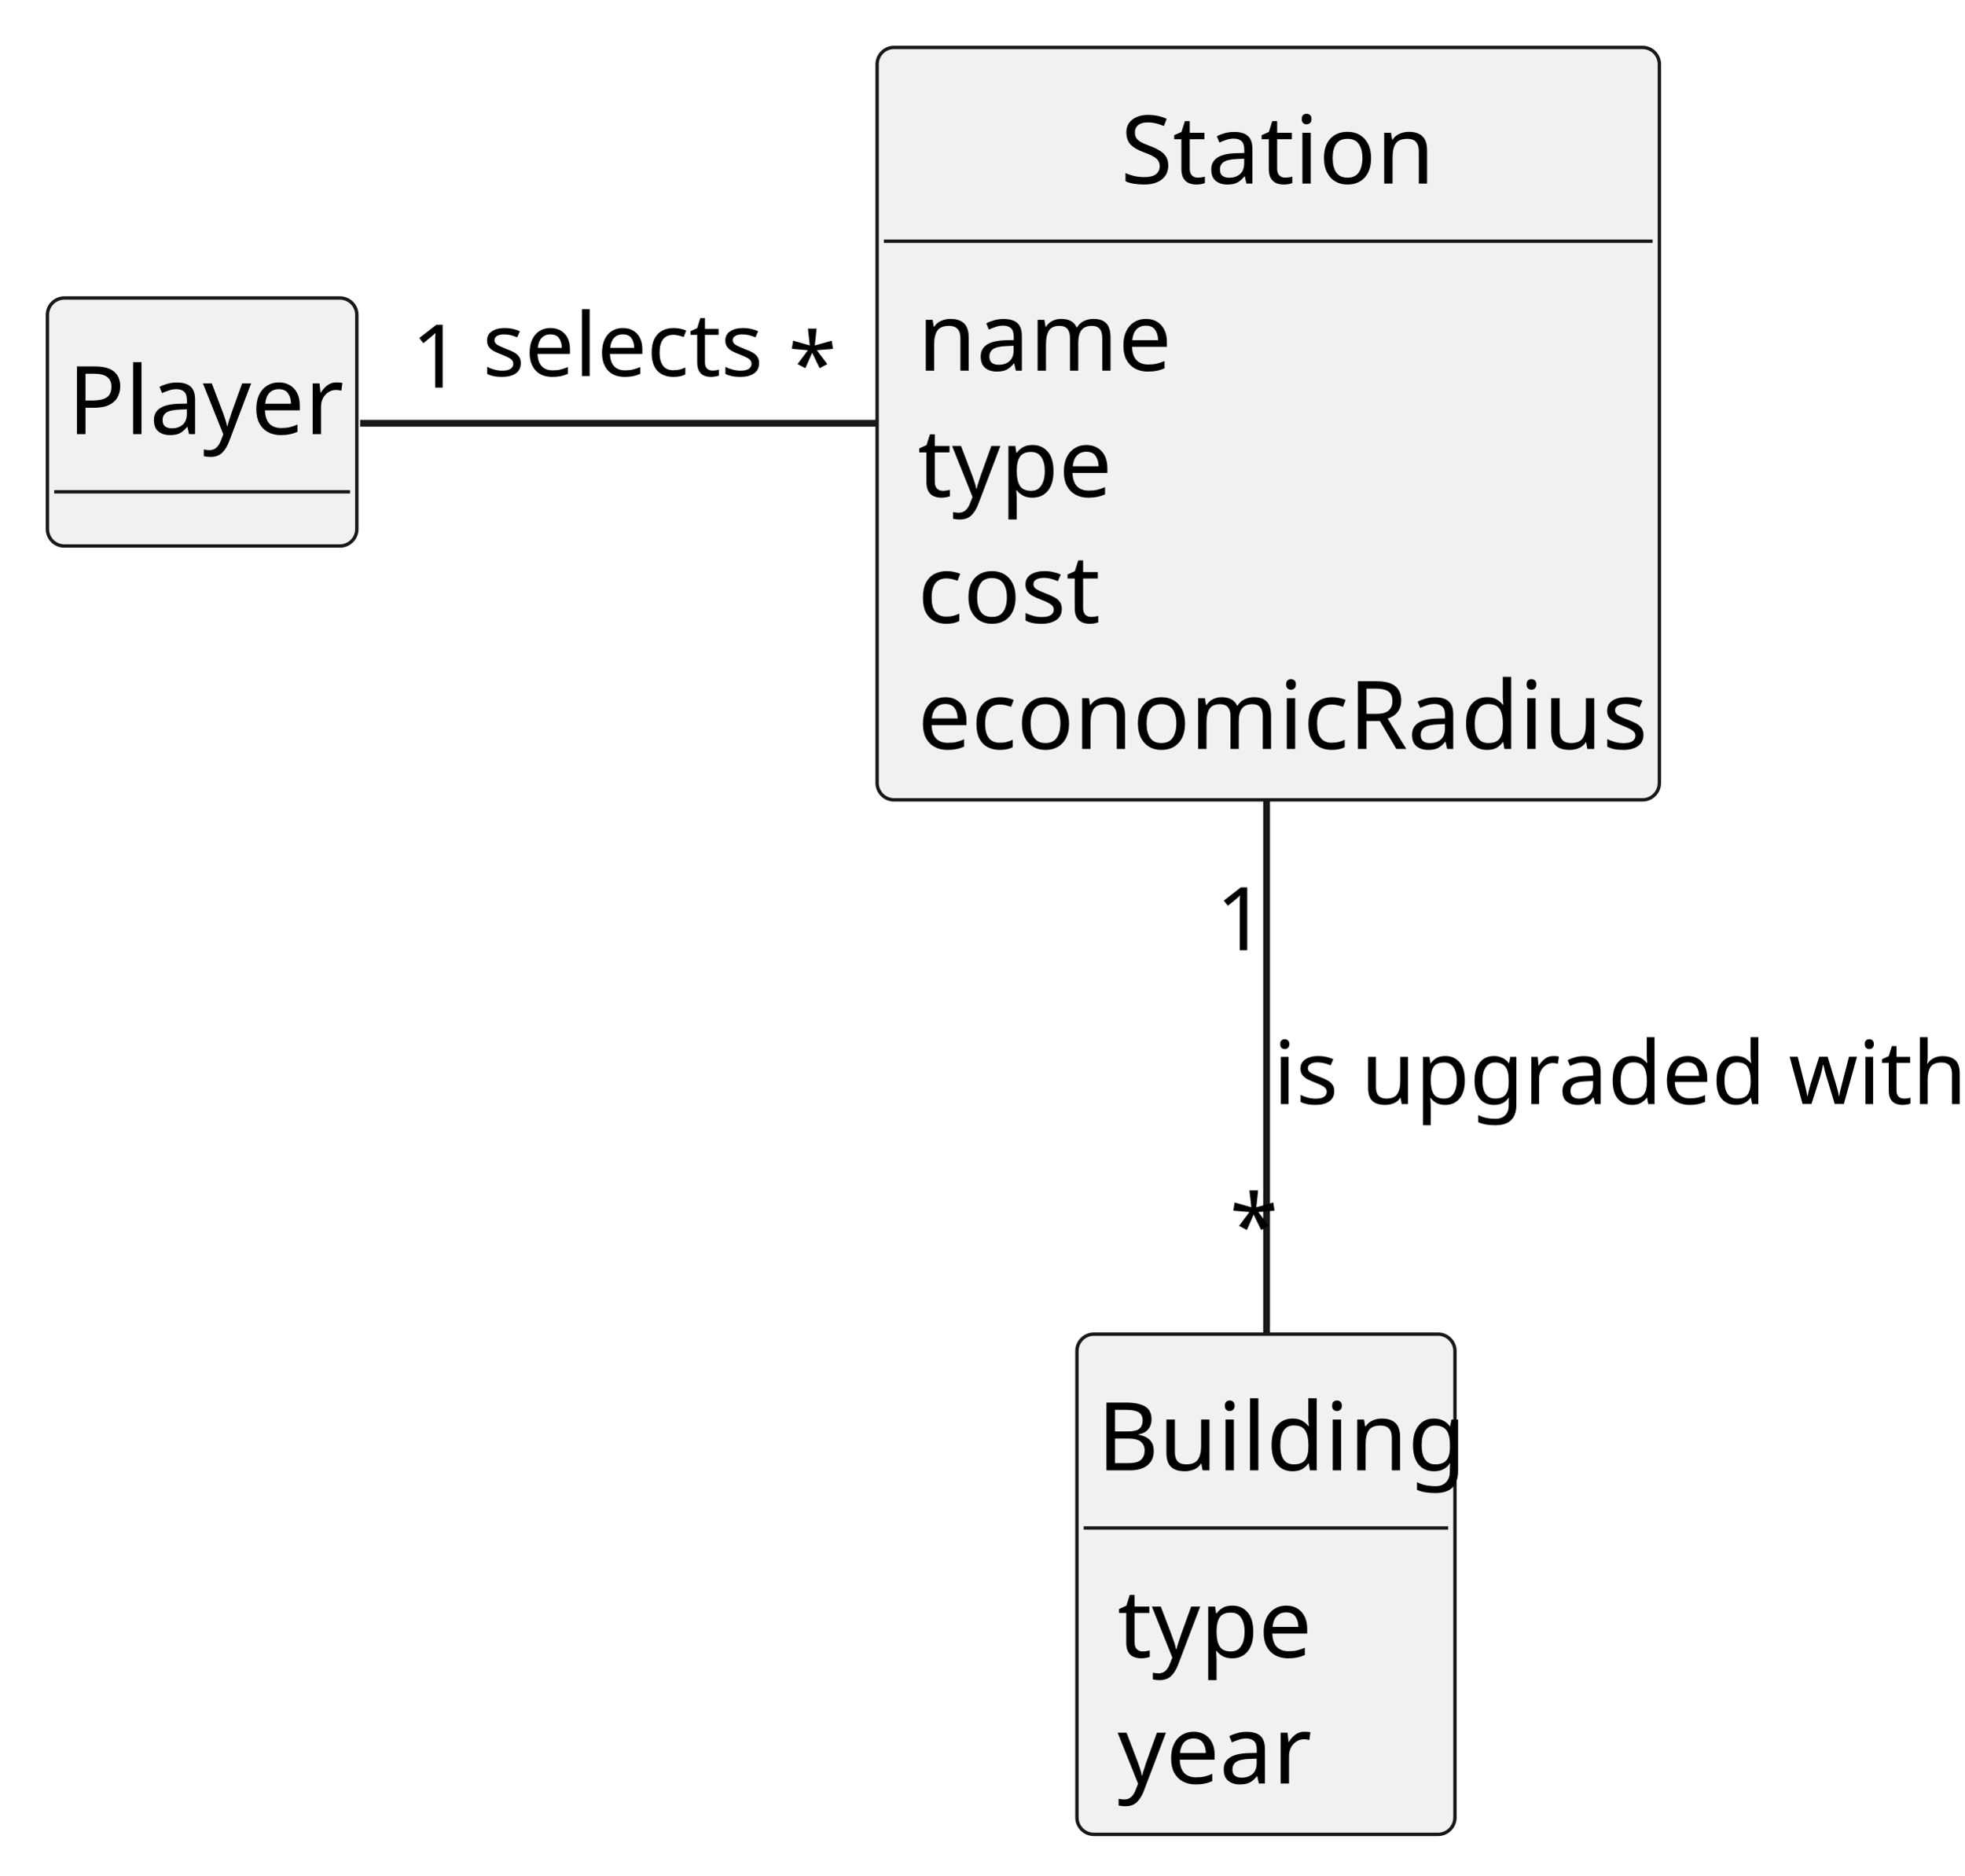
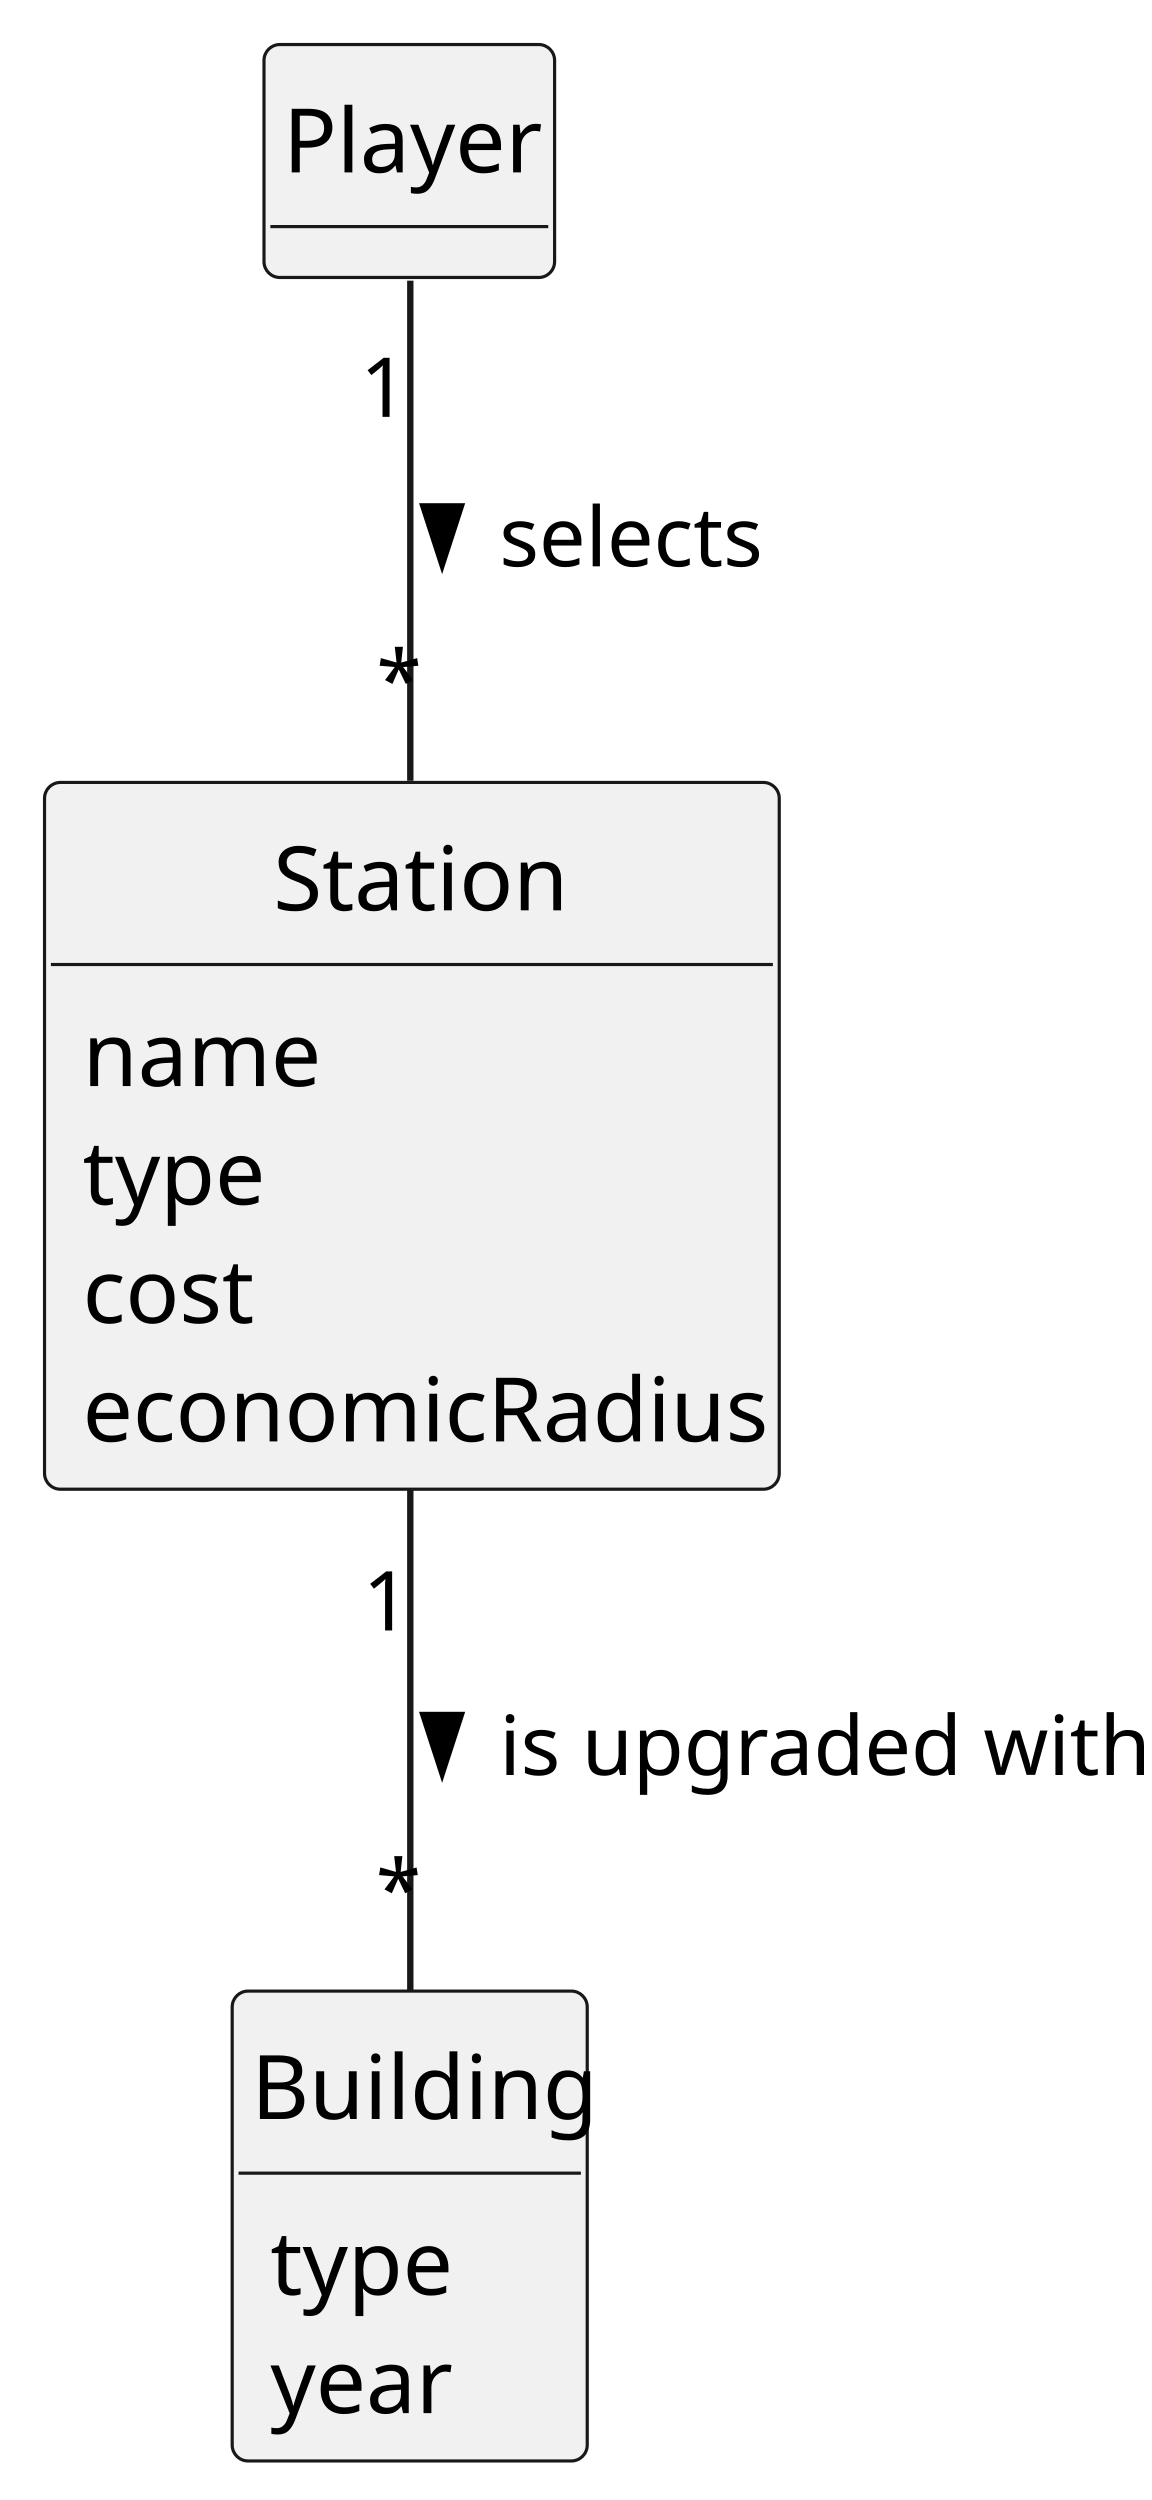
- <svg xmlns="http://www.w3.org/2000/svg" contentStyleType="text/css" height="277px" preserveAspectRatio="none" style="width:290px;height:277px;background:#FFFFFF;" version="1.1" viewBox="0 0 290 277" width="290px" zoomAndPan="magnify">
+ <svg xmlns="http://www.w3.org/2000/svg" contentStyleType="text/css" height="393px" preserveAspectRatio="none" style="width:181px;height:393px;background:#FFFFFF;" version="1.1" viewBox="0 0 181 393" width="181px" zoomAndPan="magnify">
  <defs />
  <g>
    <g id="elem_Station">
-       <rect codeLine="13" fill="#F1F1F1" height="111.106" id="Station" rx="2.5" ry="2.5" style="stroke:#181818;stroke-width:0.5;" width="115.496" x="129.5" y="7" />
-       <text fill="#000000" font-family="sans-serif" font-size="14" lengthAdjust="spacing" textLength="43.586" x="165.455" y="27.107">Station</text>
-       <line style="stroke:#181818;stroke-width:0.5;" x1="130.5" x2="243.996" y1="35.621" y2="35.621" />
-       <text fill="#000000" font-family="sans-serif" font-size="14" lengthAdjust="spacing" textLength="35.02" x="135.5" y="54.728">name</text>
-       <text fill="#000000" font-family="sans-serif" font-size="14" lengthAdjust="spacing" textLength="26.462" x="135.5" y="73.35">type</text>
-       <text fill="#000000" font-family="sans-serif" font-size="14" lengthAdjust="spacing" textLength="25.676" x="135.5" y="91.971">cost</text>
-       <text fill="#000000" font-family="sans-serif" font-size="14" lengthAdjust="spacing" textLength="103.496" x="135.5" y="110.592">economicRadius</text>
+       <rect codeLine="13" fill="#F1F1F1" height="111.106" id="Station" rx="2.5" ry="2.5" style="stroke:#181818;stroke-width:0.5;" width="115.496" x="7" y="123" />
+       <text fill="#000000" font-family="sans-serif" font-size="14" lengthAdjust="spacing" textLength="43.586" x="42.955" y="143.107">Station</text>
+       <line style="stroke:#181818;stroke-width:0.5;" x1="8" x2="121.496" y1="151.621" y2="151.621" />
+       <text fill="#000000" font-family="sans-serif" font-size="14" lengthAdjust="spacing" textLength="35.02" x="13" y="170.728">name</text>
+       <text fill="#000000" font-family="sans-serif" font-size="14" lengthAdjust="spacing" textLength="26.462" x="13" y="189.35">type</text>
+       <text fill="#000000" font-family="sans-serif" font-size="14" lengthAdjust="spacing" textLength="25.676" x="13" y="207.971">cost</text>
+       <text fill="#000000" font-family="sans-serif" font-size="14" lengthAdjust="spacing" textLength="103.496" x="13" y="226.592">economicRadius</text>
    </g>
    <g id="elem_Player">
-       <rect codeLine="21" fill="#F1F1F1" height="36.621" id="Player" rx="2.5" ry="2.5" style="stroke:#181818;stroke-width:0.5;" width="45.683" x="7" y="44" />
-       <text fill="#000000" font-family="sans-serif" font-size="14" lengthAdjust="spacing" textLength="39.683" x="10" y="64.107">Player</text>
-       <line style="stroke:#181818;stroke-width:0.5;" x1="8" x2="51.683" y1="72.621" y2="72.621" />
+       <rect codeLine="21" fill="#F1F1F1" height="36.621" id="Player" rx="2.5" ry="2.5" style="stroke:#181818;stroke-width:0.5;" width="45.683" x="41.5" y="7" />
+       <text fill="#000000" font-family="sans-serif" font-size="14" lengthAdjust="spacing" textLength="39.683" x="44.5" y="27.107">Player</text>
+       <line style="stroke:#181818;stroke-width:0.5;" x1="42.5" x2="86.183" y1="35.621" y2="35.621" />
    </g>
    <g id="elem_Building">
-       <rect codeLine="24" fill="#F1F1F1" height="73.863" id="Building" rx="2.5" ry="2.5" style="stroke:#181818;stroke-width:0.5;" width="55.813" x="159" y="197" />
-       <text fill="#000000" font-family="sans-serif" font-size="14" lengthAdjust="spacing" textLength="49.813" x="162" y="217.107">Building</text>
-       <line style="stroke:#181818;stroke-width:0.5;" x1="160" x2="213.814" y1="225.621" y2="225.621" />
-       <text fill="#000000" font-family="sans-serif" font-size="14" lengthAdjust="spacing" textLength="26.462" x="165" y="244.728">type</text>
-       <text fill="#000000" font-family="sans-serif" font-size="14" lengthAdjust="spacing" textLength="27.234" x="165" y="263.35">year</text>
+       <rect codeLine="24" fill="#F1F1F1" height="73.863" id="Building" rx="2.5" ry="2.5" style="stroke:#181818;stroke-width:0.5;" width="55.813" x="36.5" y="313" />
+       <text fill="#000000" font-family="sans-serif" font-size="14" lengthAdjust="spacing" textLength="49.813" x="39.5" y="333.107">Building</text>
+       <line style="stroke:#181818;stroke-width:0.5;" x1="37.5" x2="91.314" y1="341.621" y2="341.621" />
+       <text fill="#000000" font-family="sans-serif" font-size="14" lengthAdjust="spacing" textLength="26.462" x="42.5" y="360.728">type</text>
+       <text fill="#000000" font-family="sans-serif" font-size="14" lengthAdjust="spacing" textLength="27.234" x="42.5" y="379.35">year</text>
    </g>
    <g id="link_Player_Station">
-       <path codeLine="30" d="M53.17,62.5 C73.21,62.5 103.05,62.5 129.47,62.5 " fill="none" id="Player-Station" style="stroke:#181818;stroke-width:1.0;" />
-       <text fill="#000000" font-family="sans-serif" font-size="13" lengthAdjust="spacing" textLength="40.46" x="71.25" y="55.528">selects</text>
-       <text fill="#000000" font-family="sans-serif" font-size="13" lengthAdjust="spacing" textLength="7.23" x="60.748" y="57.232">1</text>
-       <text fill="#000000" font-family="sans-serif" font-size="13" lengthAdjust="spacing" textLength="5.059" x="116.374" y="58.399">*</text>
+       <path codeLine="30" d="M64.5,44.12 C64.5,63.33 64.5,95.05 64.5,122.74 " fill="none" id="Player-Station" style="stroke:#181818;stroke-width:1.0;" />
+       <polygon fill="#000000" points="69.5,88.645,72.439,79.6,66.561,79.6,69.5,88.645" style="stroke:#000000;stroke-width:1.0;" />
+       <text fill="#000000" font-family="sans-serif" font-size="13" lengthAdjust="spacing" textLength="40.46" x="78.5" y="89.028">selects</text>
+       <text fill="#000000" font-family="sans-serif" font-size="13" lengthAdjust="spacing" textLength="7.23" x="56.633" y="65.527">1</text>
+       <text fill="#000000" font-family="sans-serif" font-size="13" lengthAdjust="spacing" textLength="5.059" x="59.152" y="111.547">*</text>
    </g>
    <g id="link_Station_Building">
-       <path codeLine="32" d="M187,118.06 C187,143.9 187,174.05 187,196.98 " fill="none" id="Station-Building" style="stroke:#181818;stroke-width:1.0;" />
-       <text fill="#000000" font-family="sans-serif" font-size="13" lengthAdjust="spacing" textLength="94.669" x="188" y="163.028">is upgraded with</text>
-       <text fill="#000000" font-family="sans-serif" font-size="13" lengthAdjust="spacing" textLength="7.23" x="179.535" y="140.308">1</text>
-       <text fill="#000000" font-family="sans-serif" font-size="13" lengthAdjust="spacing" textLength="5.059" x="181.562" y="185.655">*</text>
+       <path codeLine="31" d="M64.5,234.06 C64.5,259.9 64.5,290.05 64.5,312.98 " fill="none" id="Station-Building" style="stroke:#181818;stroke-width:1.0;" />
+       <polygon fill="#000000" points="69.5,278.646,72.439,269.6,66.561,269.6,69.5,278.646" style="stroke:#000000;stroke-width:1.0;" />
+       <text fill="#000000" font-family="sans-serif" font-size="13" lengthAdjust="spacing" textLength="94.669" x="78.5" y="279.028">is upgraded with</text>
+       <text fill="#000000" font-family="sans-serif" font-size="13" lengthAdjust="spacing" textLength="7.23" x="57.035" y="256.308">1</text>
+       <text fill="#000000" font-family="sans-serif" font-size="13" lengthAdjust="spacing" textLength="5.059" x="59.062" y="301.655">*</text>
    </g>
  </g>
</svg>
